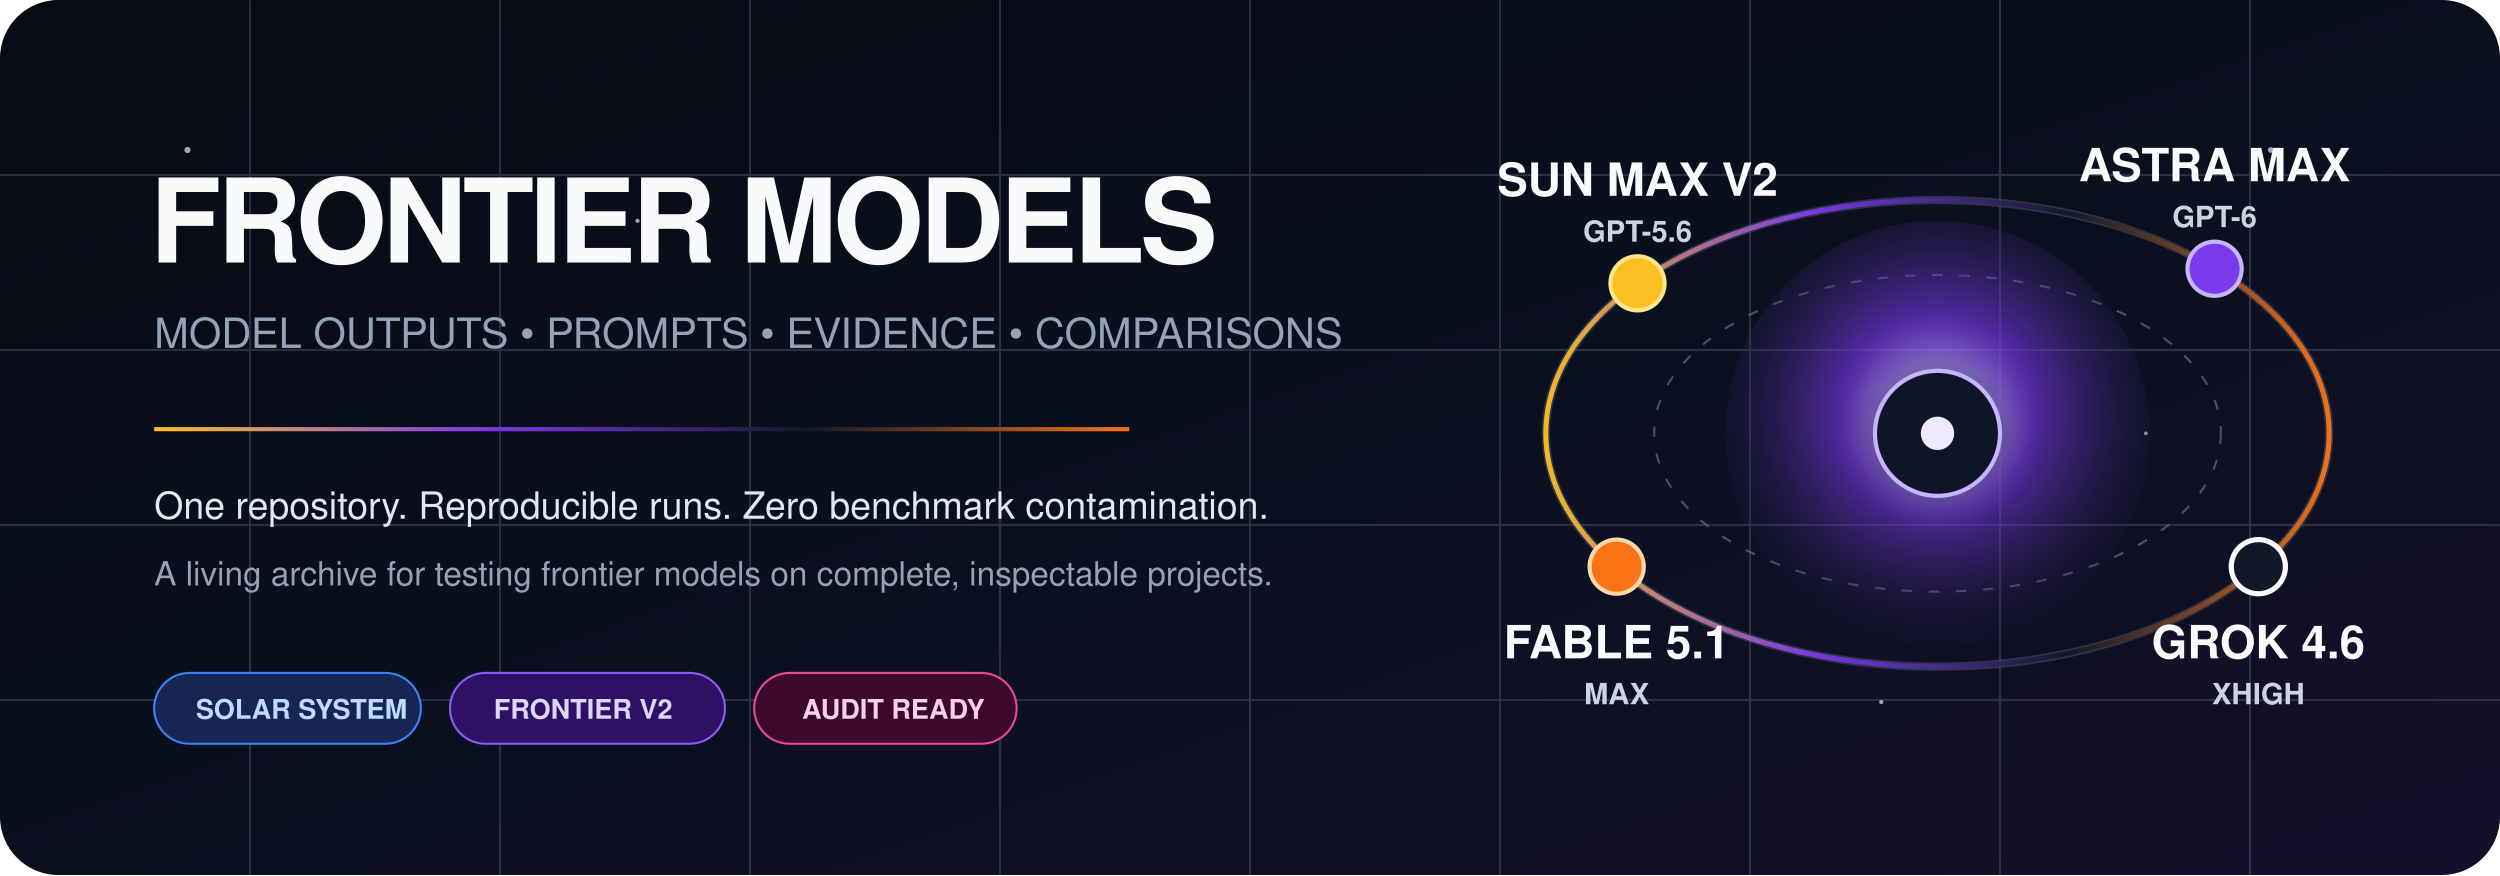
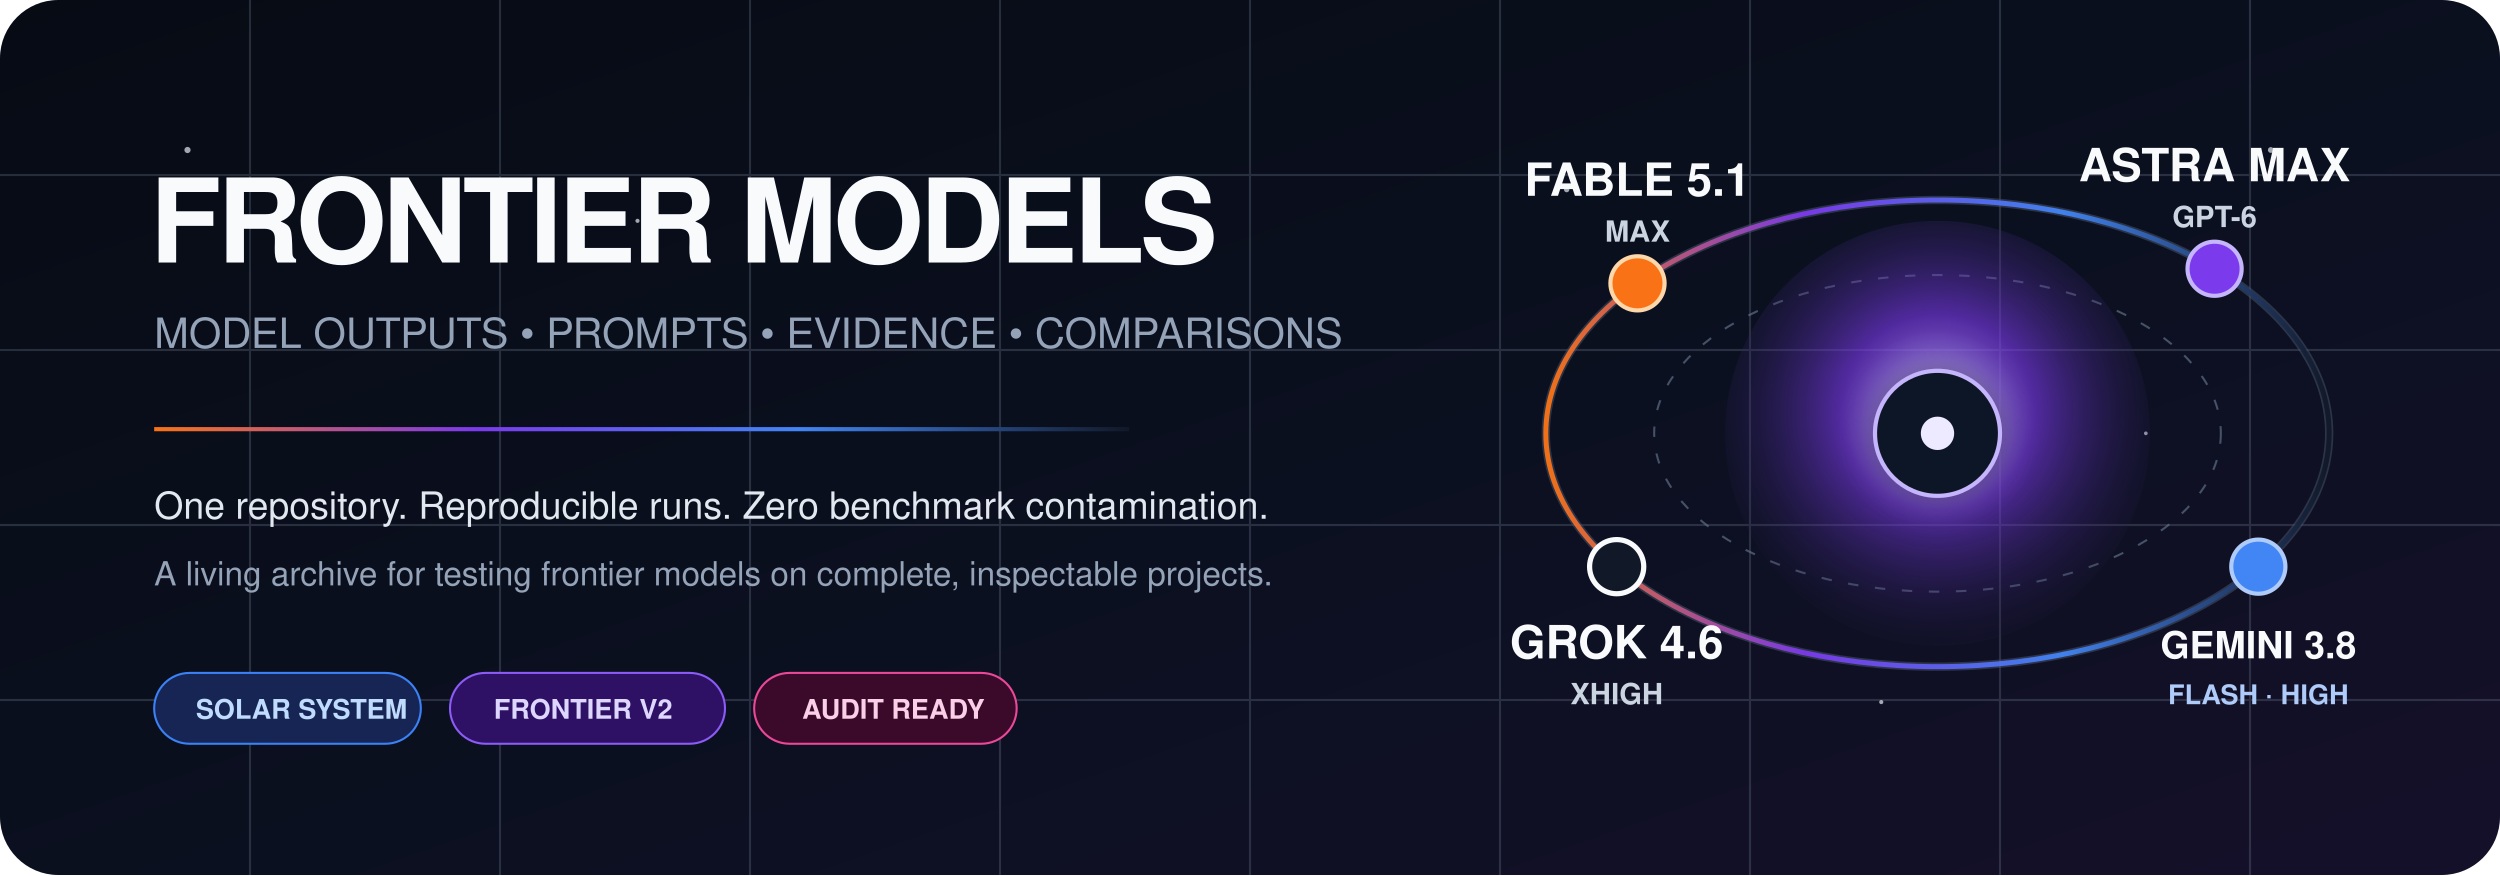
<svg xmlns="http://www.w3.org/2000/svg" width="1200" height="420" viewBox="0 0 1200 420" role="img" aria-labelledby="title desc">
  <defs>
    <linearGradient id="bg" x1="0" y1="0" x2="1" y2="1">
      <stop offset="0" stop-color="#070B14" />
      <stop offset="0.55" stop-color="#0B1020" />
      <stop offset="1" stop-color="#15102A" />
    </linearGradient>
    <linearGradient id="line" x1="0" y1="0" x2="1" y2="0">
-       <stop offset="0" stop-color="#FBBF24" />
-       <stop offset="0.34" stop-color="#7C3AED" />
-       <stop offset="0.67" stop-color="#111827" />
-       <stop offset="1" stop-color="#F97316" />
+       <stop offset="0" stop-color="#F97316" />
+       <stop offset="0.33" stop-color="#7C3AED" />
+       <stop offset="0.66" stop-color="#4285F4" />
+       <stop offset="1" stop-color="#111827" />
    </linearGradient>
    <radialGradient id="core" cx="50%" cy="45%" r="60%">
      <stop offset="0" stop-color="#C4B5FD" stop-opacity="0.95" />
      <stop offset="0.38" stop-color="#7C3AED" stop-opacity="0.62" />
      <stop offset="1" stop-color="#111827" stop-opacity="0" />
    </radialGradient>
    <filter id="glow" x="-100%" y="-100%" width="300%" height="300%">
      <feGaussianBlur stdDeviation="8" result="b" />
      <feMerge>
        <feMergeNode in="b" />
        <feMergeNode in="SourceGraphic" />
      </feMerge>
    </filter>
  </defs>
  <rect width="1200" height="420" rx="28" fill="url(#bg)" />
  <g opacity="0.22" stroke="#94A3B8" stroke-width="1">
    <path d="M0 84H1200M0 168H1200M0 252H1200M0 336H1200" />
    <path d="M120 0V420M240 0V420M360 0V420M480 0V420M600 0V420M720 0V420M840 0V420M960 0V420M1080 0V420" />
  </g>
  <g fill="#E2E8F0" opacity="0.7">
    <circle cx="90" cy="72" r="1.5" />
    <circle cx="177" cy="327" r="1" />
    <circle cx="306" cy="106" r="1" />
    <circle cx="415" cy="349" r="1.2" />
    <circle cx="752" cy="91" r="1.3" />
    <circle cx="903" cy="337" r="1" />
    <circle cx="1090" cy="72" r="1.4" />
    <circle cx="1030" cy="208" r="0.9" />
  </g>
  <g transform="translate(0 3)">
    <ellipse cx="930" cy="205" rx="188" ry="112" fill="none" stroke="#475569" stroke-width="4" opacity="0.52" />
    <ellipse cx="930" cy="205" rx="188" ry="112" fill="none" stroke="url(#line)" stroke-width="2.4" opacity="0.95" />
    <ellipse cx="930" cy="205" rx="136" ry="76" fill="none" stroke="#64748B" stroke-width="1" stroke-dasharray="5 8" opacity="0.65" />
    <circle cx="930" cy="205" r="102" fill="url(#core)" />
    <circle cx="930" cy="205" r="30" fill="#111827" stroke="#C4B5FD" stroke-width="2" filter="url(#glow)" />
    <circle cx="930" cy="205" r="8" fill="#EDE9FE" />
    <g>
-       <circle cx="786" cy="133" r="13" fill="#FBBF24" stroke="#FDE68A" stroke-width="2" />
+       <circle cx="786" cy="133" r="13" fill="#F97316" stroke="#FED7AA" stroke-width="2" />
      <circle cx="1063" cy="126" r="13" fill="#7C3AED" stroke="#C4B5FD" stroke-width="2" />
-       <circle cx="1084" cy="269" r="13" fill="#111827" stroke="#F8FAFC" stroke-width="2.5" />
-       <circle cx="776" cy="269" r="13" fill="#F97316" stroke="#FED7AA" stroke-width="2" />
+       <circle cx="1084" cy="269" r="13" fill="#4285F4" stroke="#AECBFA" stroke-width="2" />
+       <circle cx="776" cy="269" r="13" fill="#111827" stroke="#F8FAFC" stroke-width="2.5" />
    </g>
    <g font-family="-apple-system,BlinkMacSystemFont,'Segoe UI',Helvetica,Arial,sans-serif" fill="#F8FAFC" text-anchor="middle">
-       <text x="786" y="91" font-size="22" font-weight="700">SUN MAX V2</text>
-       <text x="786" y="113" font-size="14" font-weight="600" fill="#CBD5E1">GPT-5.6</text>
+       <text x="786" y="91" font-size="22" font-weight="700">FABLE 5.1</text>
+       <text x="786" y="113" font-size="14" font-weight="600" fill="#CBD5E1">MAX</text>
      <text x="1063" y="84" font-size="22" font-weight="700">ASTRA MAX</text>
      <text x="1063" y="106" font-size="14" font-weight="600" fill="#CBD5E1">GPT-6</text>
-       <text x="1084" y="313" font-size="22" font-weight="700">GROK 4.6</text>
-       <text x="1084" y="335" font-size="14" font-weight="600" fill="#CBD5E1">XHIGH</text>
-       <text x="776" y="313" font-size="22" font-weight="700">FABLE 5.1</text>
-       <text x="776" y="335" font-size="14" font-weight="600" fill="#CBD5E1">MAX</text>
+       <text x="1084" y="313" font-size="18" font-weight="700">GEMINI 3.8</text>
+       <text x="1084" y="335" font-size="13" font-weight="600" fill="#AECBFA">FLASH · HIGH</text>
+       <text x="776" y="313" font-size="22" font-weight="700">GROK 4.6</text>
+       <text x="776" y="335" font-size="14" font-weight="600" fill="#CBD5E1">XHIGH</text>
    </g>
  </g>
  <g font-family="-apple-system,BlinkMacSystemFont,'Segoe UI',Helvetica,Arial,sans-serif">
    <text x="72" y="126" fill="#F8FAFC" font-size="56" font-weight="800" letter-spacing="-2">FRONTIER MODELS</text>
    <text x="74" y="167" fill="#94A3B8" font-size="20" font-weight="500">MODEL OUTPUTS • PROMPTS • EVIDENCE • COMPARISONS</text>
    <rect x="74" y="205" width="468" height="2" fill="url(#line)" />
    <text x="74" y="249" fill="#E2E8F0" font-size="18">One repository. Reproducible runs. Zero benchmark contamination.</text>
    <text x="74" y="281" fill="#94A3B8" font-size="16">A living archive for testing frontier models on complete, inspectable projects.</text>
    <g transform="translate(74 323)" font-size="13" font-weight="700">
      <rect width="128" height="34" rx="17" fill="#172554" stroke="#3B82F6" />
      <text x="20" y="22" fill="#BFDBFE">SOLAR SYSTEM</text>
      <rect x="142" width="132" height="34" rx="17" fill="#2E1065" stroke="#8B5CF6" />
      <text x="163" y="22" fill="#DDD6FE">FRONTIER V2</text>
      <rect x="288" width="126" height="34" rx="17" fill="#3B0A2A" stroke="#EC4899" />
      <text x="311" y="22" fill="#FBCFE8">AUDIT READY</text>
    </g>
  </g>
</svg>
